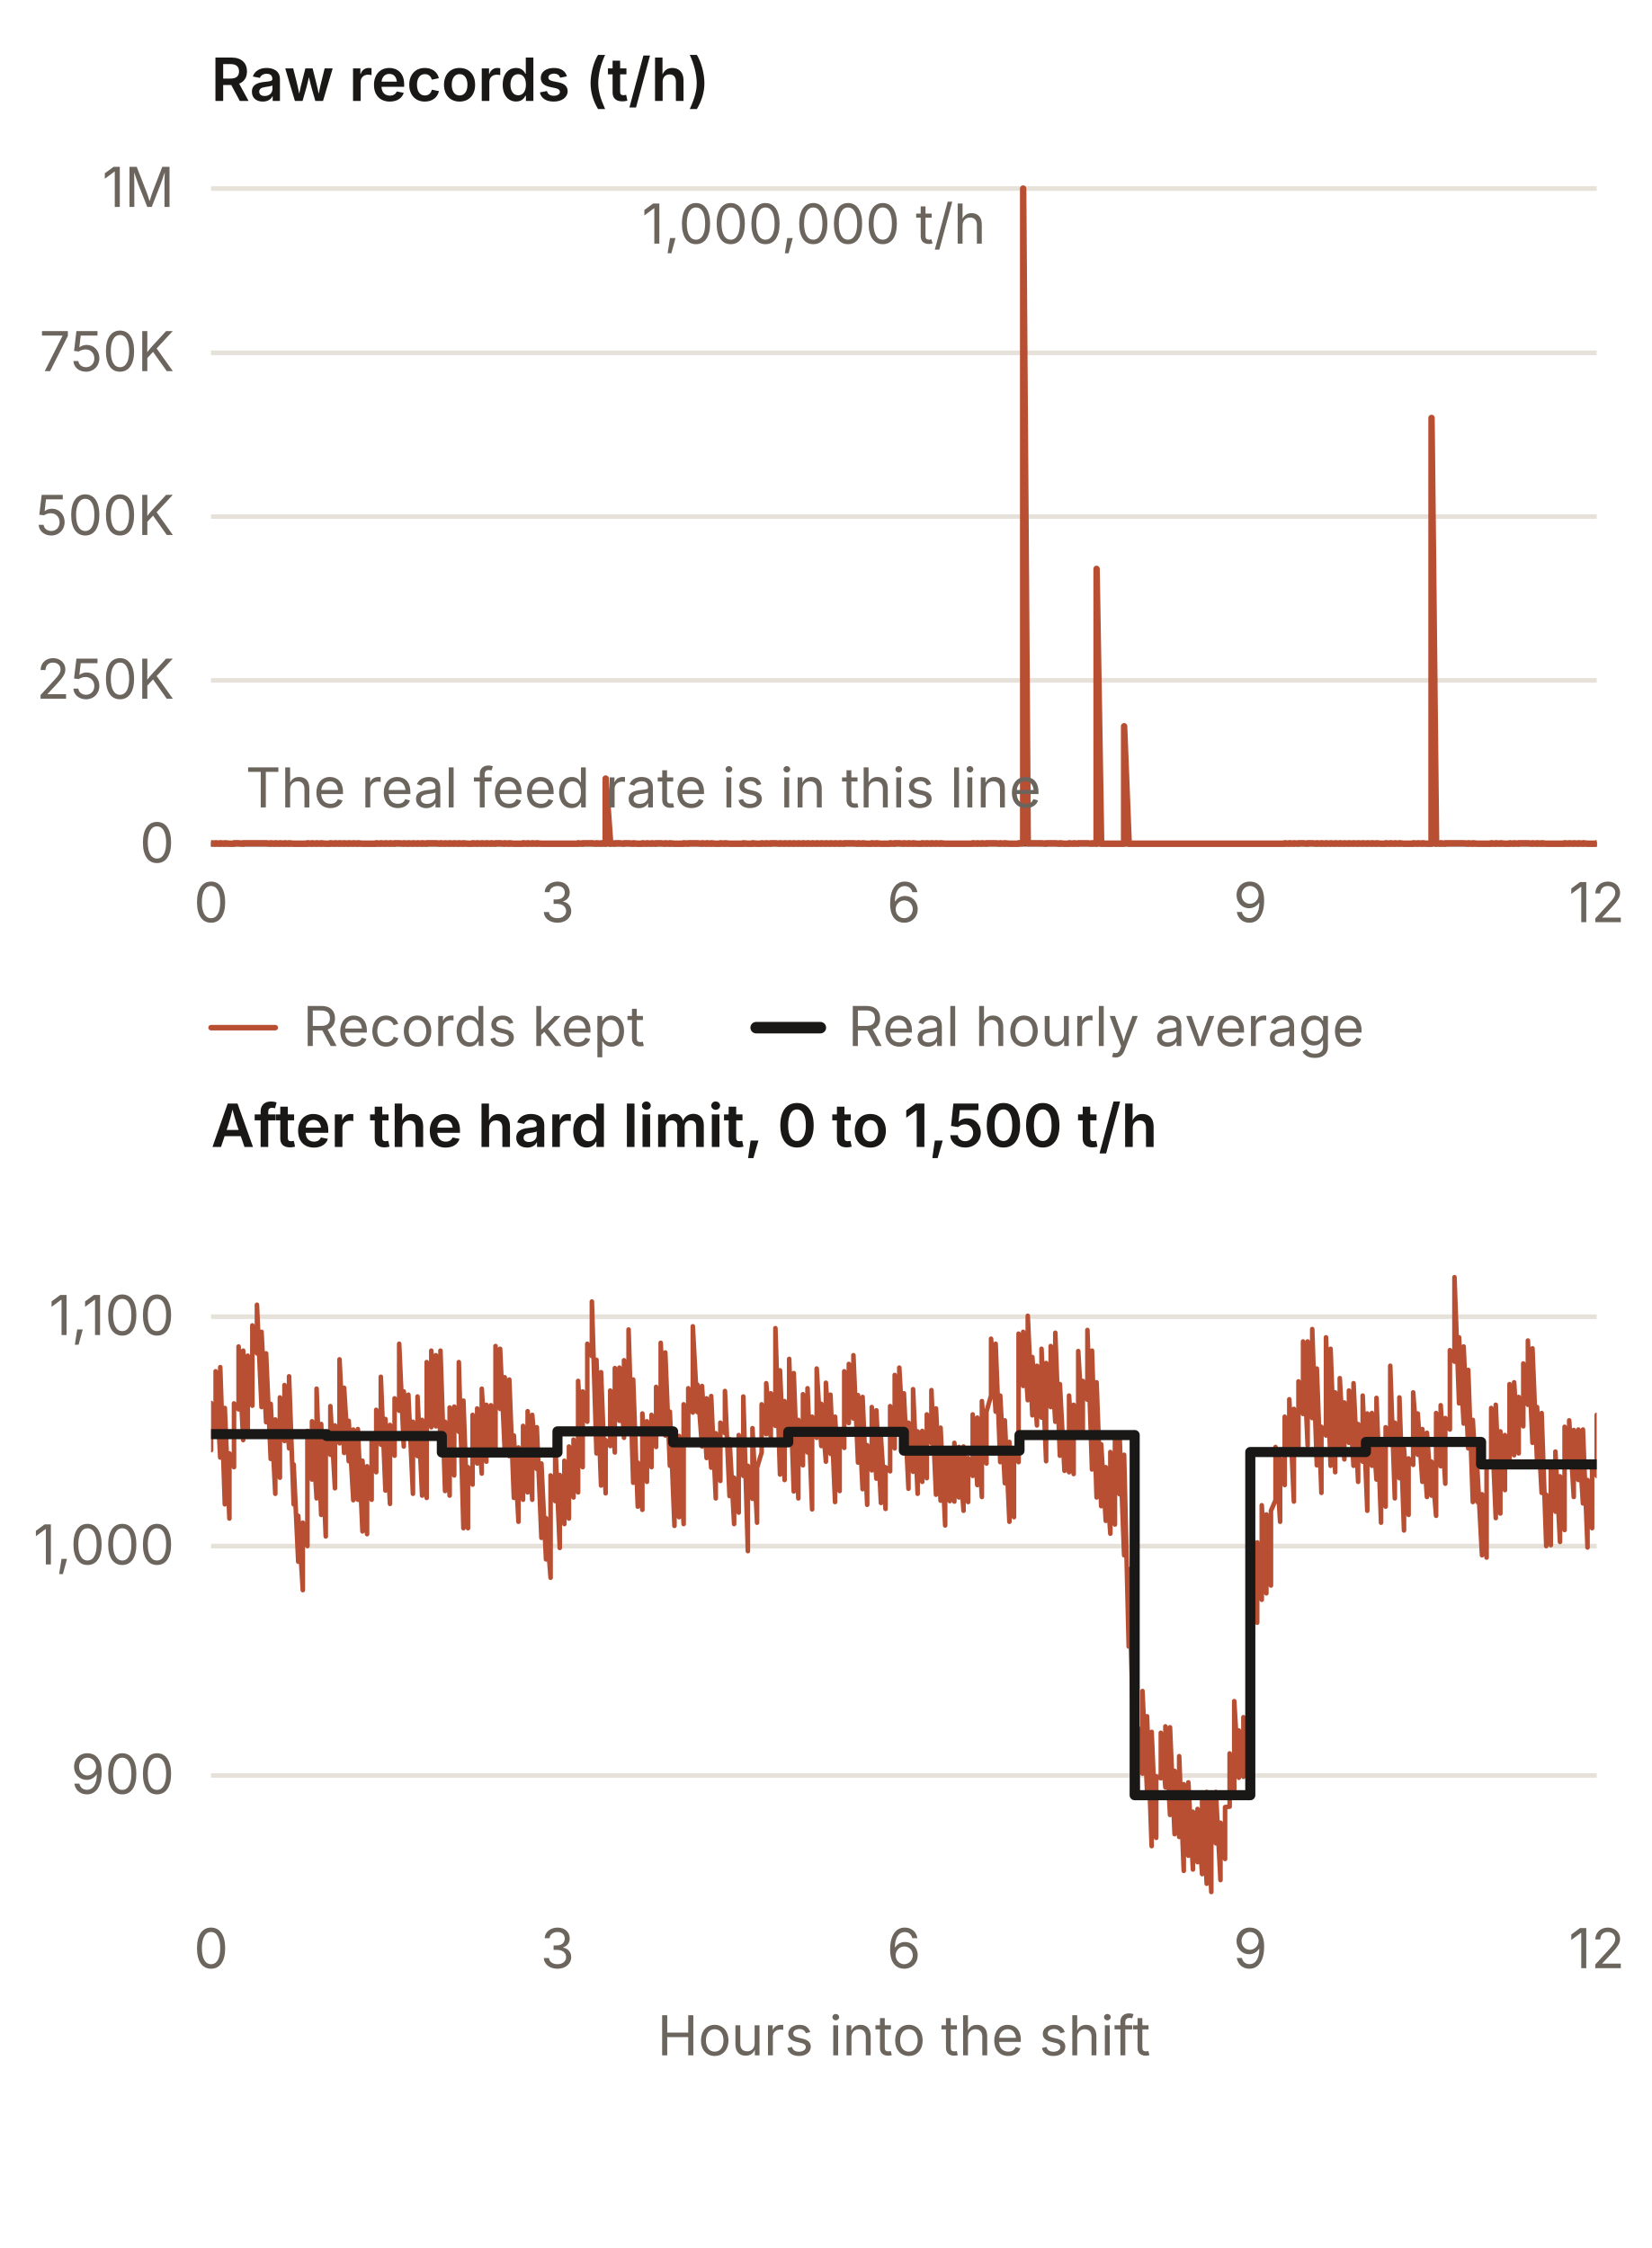
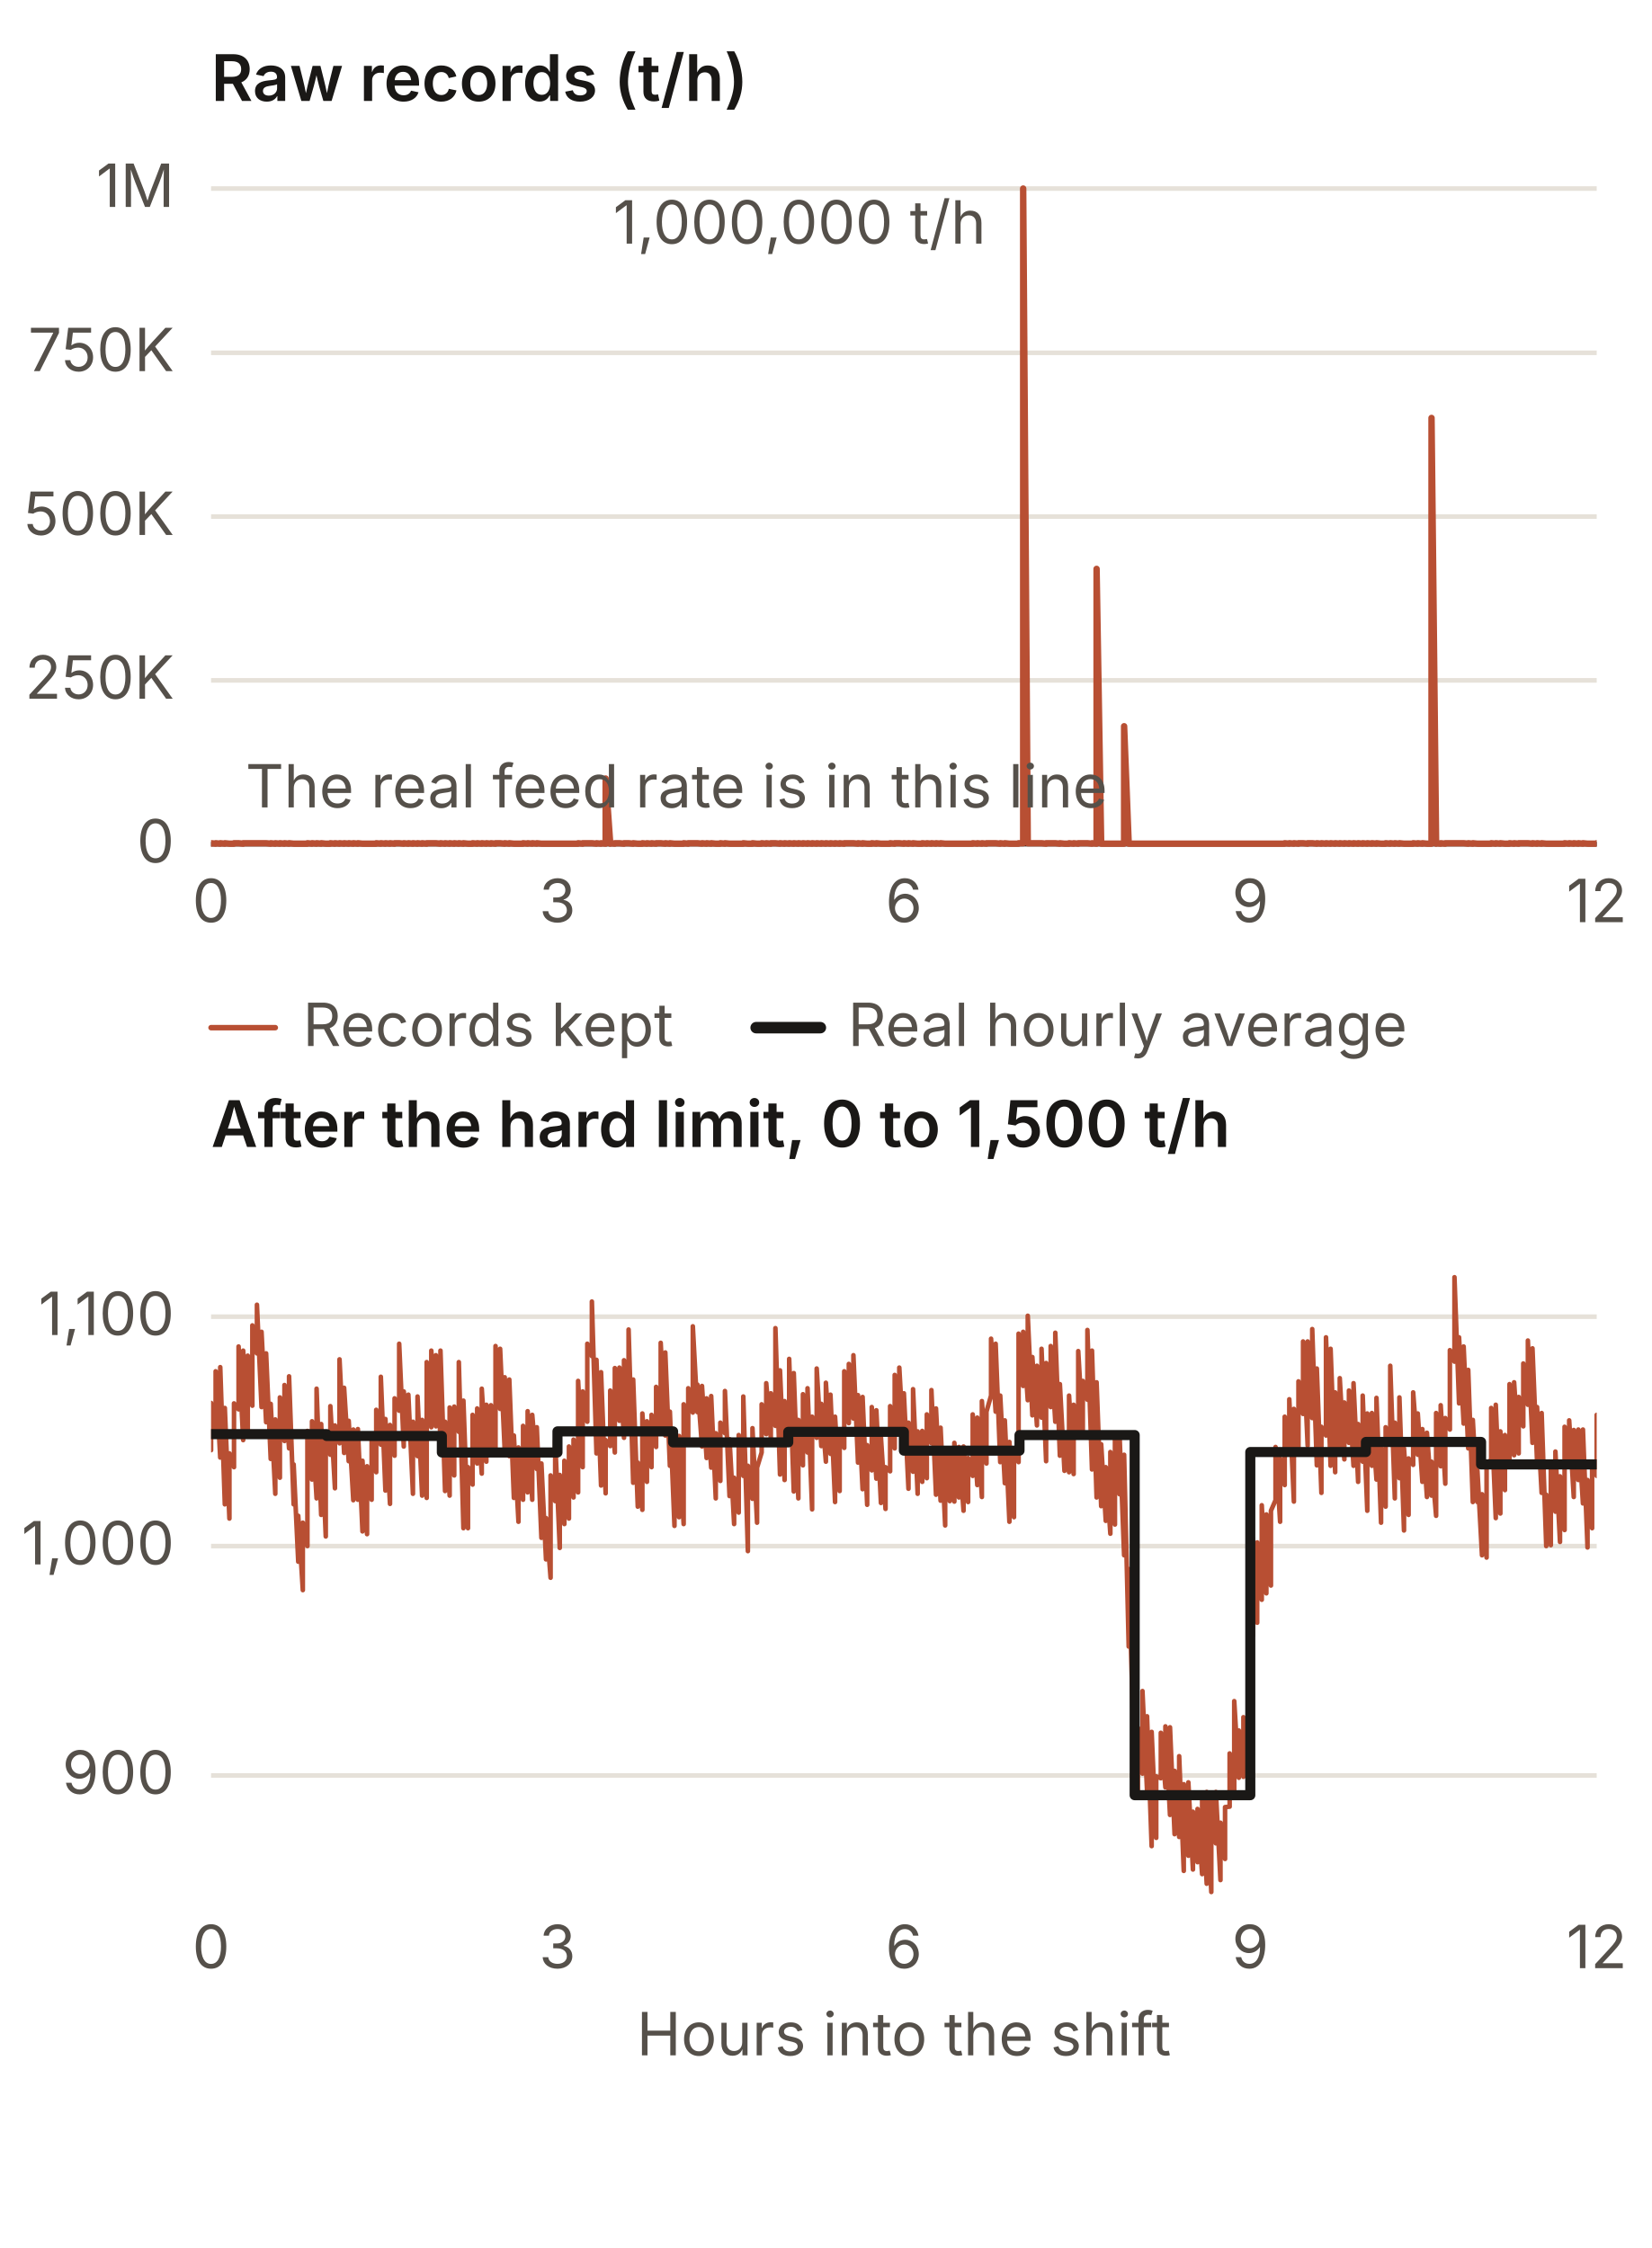
- <svg xmlns="http://www.w3.org/2000/svg" viewBox="0 0 360 490" width="360" height="490" role="img" font-family="'Plus Jakarta Sans', system-ui, -apple-system, 'Segoe UI', sans-serif" font-size="12" fill="#1A1816">
-   <clipPath id="c2576-1">
+ <svg xmlns="http://www.w3.org/2000/svg" viewBox="0 0 360 490" width="360" height="490" role="img" font-family="'Plus Jakarta Sans', system-ui, -apple-system, 'Segoe UI', sans-serif" font-size="13" fill="#1A1816">
+   <clipPath id="c4992-1">
    <rect x="46" y="33" width="302" height="152" />
  </clipPath>
-   <text x="46.0" y="22.0" text-anchor="start" fill="#1A1816" font-size="13" font-weight="600">Raw records (t/h)</text>
+   <text x="46.0" y="22.0" text-anchor="start" fill="#1A1816" font-size="14" font-weight="600">Raw records (t/h)</text>
  <line x1="46.0" y1="184.0" x2="348.0" y2="184.0" stroke="#1A1816" stroke-width="1" stroke-linecap="butt" />
-   <text x="38.0" y="188.0" text-anchor="end" fill="#6B655E" font-size="12" font-weight="400">0</text>
+   <text x="38.0" y="188.0" text-anchor="end" fill="#55504A" font-size="13" font-weight="400">0</text>
  <line x1="46.0" y1="148.3" x2="348.0" y2="148.3" stroke="#E6E1D9" stroke-width="1" stroke-linecap="butt" />
-   <text x="38.0" y="152.3" text-anchor="end" fill="#6B655E" font-size="12" font-weight="400">250K</text>
+   <text x="38.0" y="152.3" text-anchor="end" fill="#55504A" font-size="13" font-weight="400">250K</text>
  <line x1="46.0" y1="112.6" x2="348.0" y2="112.6" stroke="#E6E1D9" stroke-width="1" stroke-linecap="butt" />
-   <text x="38.0" y="116.6" text-anchor="end" fill="#6B655E" font-size="12" font-weight="400">500K</text>
+   <text x="38.0" y="116.6" text-anchor="end" fill="#55504A" font-size="13" font-weight="400">500K</text>
  <line x1="46.0" y1="76.9" x2="348.0" y2="76.9" stroke="#E6E1D9" stroke-width="1" stroke-linecap="butt" />
-   <text x="38.0" y="80.9" text-anchor="end" fill="#6B655E" font-size="12" font-weight="400">750K</text>
+   <text x="38.0" y="80.9" text-anchor="end" fill="#55504A" font-size="13" font-weight="400">750K</text>
  <line x1="46.0" y1="41.1" x2="348.0" y2="41.1" stroke="#E6E1D9" stroke-width="1" stroke-linecap="butt" />
-   <text x="38.0" y="45.1" text-anchor="end" fill="#6B655E" font-size="12" font-weight="400">1M</text>
-   <text x="46.0" y="201.0" text-anchor="middle" fill="#6B655E" font-size="12" font-weight="400">0</text>
-   <text x="121.5" y="201.0" text-anchor="middle" fill="#6B655E" font-size="12" font-weight="400">3</text>
-   <text x="197.0" y="201.0" text-anchor="middle" fill="#6B655E" font-size="12" font-weight="400">6</text>
-   <text x="272.5" y="201.0" text-anchor="middle" fill="#6B655E" font-size="12" font-weight="400">9</text>
-   <text x="348.0" y="201.0" text-anchor="middle" fill="#6B655E" font-size="12" font-weight="400">12</text>
-   <path d="M46,183.9 L46,183.8 L47,183.9 L47,183.8 L48,183.9 L48,183.8 L49,183.9 L49,183.8 L50,183.9 L50,183.9 L51,183.9 L51,183.8 L52,183.8 L52,183.8 L53,183.9 L53,183.8 L54,183.8 L54,183.8 L55,183.8 L55,183.8 L56,183.8 L56,183.8 L57,183.8 L57,183.8 L58,183.8 L58,183.8 L59,183.9 L59,183.8 L60,183.9 L60,183.8 L61,183.9 L61,183.8 L62,183.9 L62,183.8 L63,183.9 L63,183.8 L64,183.9 L64,183.9 L65,183.9 L65,183.9 L66,183.9 L66,183.9 L67,183.9 L67,183.8 L68,183.9 L68,183.8 L69,183.9 L69,183.8 L70,183.9 L70,183.8 L71,183.9 L71,183.9 L72,183.9 L72,183.8 L73,183.9 L73,183.8 L74,183.9 L74,183.8 L75,183.9 L75,183.8 L76,183.9 L76,183.8 L77,183.9 L77,183.8 L78,183.9 L78,183.8 L79,183.9 L79,183.9 L80,183.9 L80,183.9 L81,183.9 L81,183.9 L82,183.9 L82,183.8 L83,183.9 L83,183.8 L84,183.9 L84,183.8 L85,183.9 L85,183.8 L86,183.9 L86,183.8 L87,183.8 L87,183.8 L88,183.9 L88,183.8 L89,183.9 L89,183.8 L90,183.9 L90,183.8 L91,183.9 L91,183.8 L92,183.9 L92,183.8 L93,183.9 L93,183.8 L94,183.8 L94,183.8 L95,183.8 L95,183.8 L96,183.9 L96,183.8 L97,183.9 L97,183.8 L98,183.9 L98,183.8 L99,183.9 L99,183.8 L100,183.9 L100,183.8 L101,183.9 L101,183.8 L102,183.9 L102,183.9 L103,183.9 L103,183.8 L104,183.9 L104,183.8 L105,183.9 L105,183.8 L106,183.9 L106,183.8 L107,183.9 L107,183.8 L108,183.9 L108,183.8 L109,183.8 L109,183.8 L110,183.9 L110,183.8 L111,183.9 L111,183.8 L112,183.9 L112,183.9 L113,183.9 L113,183.9 L114,183.9 L114,183.8 L115,183.9 L115,183.8 L116,183.9 L116,183.8 L117,183.9 L117,183.8 L118,183.9 L118,183.9 L119,183.9 L119,183.9 L120,183.9 L120,183.9 L121,183.9 L121,183.9 L122,183.9 L122,183.9 L123,183.9 L123,183.9 L124,183.9 L124,183.9 L125,183.9 L125,183.9 L126,183.9 L126,183.8 L127,183.9 L127,183.8 L128,183.8 L128,183.8 L129,183.8 L129,183.8 L130,183.9 L130,183.8 L131,183.9 L131,183.8 L132,183.9 L132,169.7 L133,183.9 L133,183.8 L134,183.9 L134,183.8 L135,183.8 L135,183.8 L136,183.9 L136,183.8 L137,183.8 L137,183.8 L138,183.9 L138,183.8 L139,183.9 L139,183.9 L140,183.9 L140,183.8 L141,183.9 L141,183.8 L142,183.9 L142,183.8 L143,183.9 L143,183.8 L144,183.8 L144,183.8 L145,183.9 L145,183.8 L146,183.9 L146,183.8 L147,183.9 L147,183.9 L148,183.9 L148,183.9 L149,183.9 L149,183.8 L150,183.9 L150,183.8 L151,183.8 L151,183.8 L152,183.8 L152,183.8 L153,183.9 L153,183.8 L154,183.9 L154,183.8 L155,183.9 L155,183.8 L156,183.9 L156,183.9 L157,183.9 L157,183.8 L158,183.9 L158,183.8 L159,183.9 L159,183.9 L160,183.9 L160,183.9 L161,183.9 L161,183.9 L162,183.9 L162,183.8 L163,183.9 L163,183.9 L164,183.9 L164,183.8 L165,183.9 L165,183.9 L166,183.9 L166,183.8 L167,183.9 L167,183.8 L168,183.9 L168,183.8 L169,183.8 L169,183.8 L170,183.9 L170,183.8 L171,183.9 L171,183.8 L172,183.9 L172,183.8 L173,183.9 L173,183.8 L174,183.9 L174,183.8 L175,183.9 L175,183.8 L176,183.9 L176,183.8 L177,183.9 L177,183.8 L178,183.9 L178,183.8 L179,183.9 L179,183.8 L180,183.9 L180,183.8 L181,183.9 L181,183.8 L182,183.9 L182,183.8 L183,183.9 L183,183.8 L184,183.9 L184,183.8 L185,183.8 L185,183.8 L186,183.8 L186,183.8 L187,183.9 L187,183.8 L188,183.9 L188,183.8 L189,183.9 L189,183.9 L190,183.9 L190,183.8 L191,183.9 L191,183.8 L192,183.9 L192,183.9 L193,183.9 L193,183.9 L194,183.9 L194,183.8 L195,183.9 L195,183.8 L196,183.8 L196,183.8 L197,183.9 L197,183.8 L198,183.9 L198,183.8 L199,183.9 L199,183.8 L200,183.9 L200,183.9 L201,183.9 L201,183.8 L202,183.9 L202,183.8 L203,183.9 L203,183.8 L204,183.9 L204,183.8 L205,183.9 L205,183.8 L206,183.9 L206,183.9 L207,183.9 L207,183.9 L208,183.9 L208,183.9 L209,183.9 L209,183.9 L210,183.9 L210,183.9 L211,183.9 L211,183.9 L212,183.9 L212,183.8 L213,183.9 L213,183.8 L214,183.9 L214,183.8 L215,183.9 L215,183.8 L216,183.8 L216,183.8 L217,183.8 L217,183.8 L218,183.9 L218,183.8 L219,183.9 L219,183.8 L220,183.9 L220,183.9 L221,183.9 L221,183.9 L222,183.9 L222,183.8 L223,183.8 L223,41.1 L224,183.8 L224,183.8 L225,183.8 L225,183.8 L226,183.8 L226,183.8 L227,183.8 L227,183.8 L228,183.9 L228,183.8 L229,183.8 L229,183.8 L230,183.8 L230,183.8 L231,183.9 L231,183.8 L232,183.9 L232,183.9 L233,183.9 L233,183.8 L234,183.9 L234,183.8 L235,183.9 L235,183.8 L236,183.8 L236,183.8 L237,183.8 L237,183.8 L238,183.9 L238,183.8 L239,183.9 L239,124.0 L240,183.9 L240,183.9 L241,183.9 L241,183.9 L242,183.9 L242,183.9 L243,183.9 L243,183.9 L244,183.9 L244,183.9 L245,183.9 L245,158.3 L246,183.9 L246,183.9 L247,183.9 L247,183.9 L248,183.9 L248,183.9 L249,183.9 L249,183.9 L250,183.9 L250,183.9 L251,183.9 L251,183.9 L252,183.9 L252,183.9 L253,183.9 L253,183.9 L254,183.9 L254,183.9 L255,183.9 L255,183.9 L256,183.9 L256,183.9 L257,183.9 L257,183.9 L258,183.9 L258,183.9 L259,183.9 L259,183.9 L260,183.9 L260,183.9 L261,183.9 L261,183.9 L262,183.9 L262,183.9 L263,183.9 L263,183.9 L264,183.9 L264,183.9 L265,183.9 L265,183.9 L266,183.9 L266,183.9 L267,183.9 L267,183.9 L268,183.9 L268,183.9 L269,183.9 L269,183.9 L270,183.9 L270,183.9 L271,183.9 L271,183.9 L272,183.9 L272,183.9 L273,183.9 L273,183.9 L274,183.9 L274,183.9 L275,183.9 L275,183.9 L276,183.9 L276,183.9 L277,183.9 L277,183.9 L278,183.9 L278,183.9 L279,183.9 L279,183.9 L280,183.9 L280,183.8 L281,183.9 L281,183.8 L282,183.9 L282,183.8 L283,183.9 L283,183.8 L284,183.8 L284,183.8 L285,183.9 L285,183.8 L286,183.8 L286,183.8 L287,183.9 L287,183.8 L288,183.9 L288,183.8 L289,183.9 L289,183.8 L290,183.9 L290,183.8 L291,183.9 L291,183.8 L292,183.9 L292,183.8 L293,183.9 L293,183.8 L294,183.9 L294,183.8 L295,183.9 L295,183.8 L296,183.9 L296,183.8 L297,183.9 L297,183.8 L298,183.9 L298,183.8 L299,183.9 L299,183.8 L300,183.9 L300,183.8 L301,183.9 L301,183.9 L302,183.9 L302,183.8 L303,183.9 L303,183.8 L304,183.9 L304,183.8 L305,183.9 L305,183.8 L306,183.9 L306,183.9 L307,183.9 L307,183.9 L308,183.9 L308,183.8 L309,183.9 L309,183.8 L310,183.9 L310,183.8 L311,183.9 L311,183.9 L312,183.9 L312,91.1 L313,183.9 L313,183.8 L314,183.9 L314,183.8 L315,183.9 L315,183.8 L316,183.8 L316,183.8 L317,183.8 L317,183.8 L318,183.8 L318,183.8 L319,183.8 L319,183.8 L320,183.9 L320,183.8 L321,183.9 L321,183.8 L322,183.9 L322,183.9 L323,183.9 L323,183.9 L324,183.9 L324,183.9 L325,183.9 L325,183.8 L326,183.9 L326,183.8 L327,183.9 L327,183.8 L328,183.9 L328,183.9 L329,183.9 L329,183.8 L330,183.9 L330,183.8 L331,183.9 L331,183.8 L332,183.8 L332,183.8 L333,183.8 L333,183.8 L334,183.9 L334,183.8 L335,183.9 L335,183.8 L336,183.9 L336,183.8 L337,183.9 L337,183.9 L338,183.9 L338,183.9 L339,183.9 L339,183.9 L340,183.9 L340,183.9 L341,183.9 L341,183.8 L342,183.9 L342,183.8 L343,183.9 L343,183.8 L344,183.9 L344,183.8 L345,183.9 L345,183.8 L346,183.9 L346,183.9 L347,183.9 L347,183.9 L348,183.9 L348,183.8" fill="none" stroke="#B84F33" stroke-width="1.4" stroke-linejoin="round" stroke-linecap="round" clip-path="url(#c2576-1)" />
-   <text x="214.9" y="53.1" text-anchor="end" fill="#6B655E" font-size="12" font-weight="400">1,000,000 t/h</text>
-   <text x="53.5" y="176.0" text-anchor="start" fill="#6B655E" font-size="12" font-weight="400">The real feed rate is in this line</text>
-   <clipPath id="c2576-2">
+   <text x="38.0" y="45.1" text-anchor="end" fill="#55504A" font-size="13" font-weight="400">1M</text>
+   <text x="46.0" y="201.0" text-anchor="middle" fill="#55504A" font-size="13" font-weight="400">0</text>
+   <text x="121.5" y="201.0" text-anchor="middle" fill="#55504A" font-size="13" font-weight="400">3</text>
+   <text x="197.0" y="201.0" text-anchor="middle" fill="#55504A" font-size="13" font-weight="400">6</text>
+   <text x="272.5" y="201.0" text-anchor="middle" fill="#55504A" font-size="13" font-weight="400">9</text>
+   <text x="348.0" y="201.0" text-anchor="middle" fill="#55504A" font-size="13" font-weight="400">12</text>
+   <path d="M46,183.9 L46,183.8 L47,183.9 L47,183.8 L48,183.9 L48,183.8 L49,183.9 L49,183.8 L50,183.9 L50,183.9 L51,183.9 L51,183.8 L52,183.8 L52,183.8 L53,183.9 L53,183.8 L54,183.8 L54,183.8 L55,183.8 L55,183.8 L56,183.8 L56,183.8 L57,183.8 L57,183.8 L58,183.8 L58,183.8 L59,183.9 L59,183.8 L60,183.9 L60,183.8 L61,183.9 L61,183.8 L62,183.9 L62,183.8 L63,183.9 L63,183.8 L64,183.9 L64,183.9 L65,183.9 L65,183.9 L66,183.9 L66,183.9 L67,183.9 L67,183.8 L68,183.9 L68,183.8 L69,183.9 L69,183.8 L70,183.9 L70,183.8 L71,183.9 L71,183.9 L72,183.9 L72,183.8 L73,183.9 L73,183.8 L74,183.9 L74,183.8 L75,183.9 L75,183.8 L76,183.9 L76,183.8 L77,183.9 L77,183.8 L78,183.9 L78,183.8 L79,183.9 L79,183.9 L80,183.9 L80,183.9 L81,183.9 L81,183.9 L82,183.9 L82,183.8 L83,183.9 L83,183.8 L84,183.9 L84,183.8 L85,183.9 L85,183.8 L86,183.9 L86,183.8 L87,183.8 L87,183.8 L88,183.9 L88,183.8 L89,183.9 L89,183.8 L90,183.9 L90,183.8 L91,183.9 L91,183.8 L92,183.9 L92,183.8 L93,183.9 L93,183.8 L94,183.8 L94,183.8 L95,183.8 L95,183.8 L96,183.9 L96,183.8 L97,183.9 L97,183.8 L98,183.9 L98,183.8 L99,183.9 L99,183.8 L100,183.9 L100,183.8 L101,183.9 L101,183.8 L102,183.9 L102,183.9 L103,183.9 L103,183.8 L104,183.9 L104,183.8 L105,183.9 L105,183.8 L106,183.9 L106,183.8 L107,183.9 L107,183.8 L108,183.9 L108,183.8 L109,183.8 L109,183.8 L110,183.9 L110,183.8 L111,183.9 L111,183.8 L112,183.9 L112,183.9 L113,183.9 L113,183.9 L114,183.9 L114,183.8 L115,183.9 L115,183.8 L116,183.9 L116,183.8 L117,183.9 L117,183.8 L118,183.9 L118,183.9 L119,183.9 L119,183.9 L120,183.9 L120,183.9 L121,183.9 L121,183.9 L122,183.9 L122,183.9 L123,183.9 L123,183.9 L124,183.9 L124,183.9 L125,183.9 L125,183.9 L126,183.9 L126,183.8 L127,183.9 L127,183.8 L128,183.8 L128,183.8 L129,183.8 L129,183.8 L130,183.9 L130,183.8 L131,183.9 L131,183.8 L132,183.9 L132,169.7 L133,183.9 L133,183.8 L134,183.9 L134,183.8 L135,183.8 L135,183.8 L136,183.9 L136,183.8 L137,183.8 L137,183.8 L138,183.9 L138,183.8 L139,183.9 L139,183.9 L140,183.9 L140,183.8 L141,183.9 L141,183.8 L142,183.9 L142,183.8 L143,183.9 L143,183.8 L144,183.8 L144,183.8 L145,183.9 L145,183.8 L146,183.9 L146,183.8 L147,183.9 L147,183.9 L148,183.9 L148,183.9 L149,183.9 L149,183.8 L150,183.9 L150,183.8 L151,183.8 L151,183.8 L152,183.8 L152,183.8 L153,183.9 L153,183.8 L154,183.9 L154,183.8 L155,183.9 L155,183.8 L156,183.9 L156,183.9 L157,183.9 L157,183.8 L158,183.9 L158,183.8 L159,183.9 L159,183.9 L160,183.9 L160,183.9 L161,183.9 L161,183.9 L162,183.9 L162,183.8 L163,183.9 L163,183.9 L164,183.9 L164,183.8 L165,183.9 L165,183.9 L166,183.9 L166,183.8 L167,183.9 L167,183.8 L168,183.9 L168,183.8 L169,183.8 L169,183.8 L170,183.9 L170,183.8 L171,183.9 L171,183.8 L172,183.9 L172,183.8 L173,183.9 L173,183.8 L174,183.9 L174,183.8 L175,183.9 L175,183.8 L176,183.9 L176,183.8 L177,183.9 L177,183.8 L178,183.9 L178,183.8 L179,183.9 L179,183.8 L180,183.9 L180,183.8 L181,183.9 L181,183.8 L182,183.9 L182,183.8 L183,183.9 L183,183.8 L184,183.9 L184,183.8 L185,183.8 L185,183.8 L186,183.8 L186,183.8 L187,183.9 L187,183.8 L188,183.9 L188,183.8 L189,183.9 L189,183.9 L190,183.9 L190,183.8 L191,183.9 L191,183.8 L192,183.9 L192,183.9 L193,183.9 L193,183.9 L194,183.9 L194,183.8 L195,183.9 L195,183.8 L196,183.8 L196,183.8 L197,183.9 L197,183.8 L198,183.9 L198,183.8 L199,183.9 L199,183.8 L200,183.9 L200,183.9 L201,183.9 L201,183.8 L202,183.9 L202,183.8 L203,183.9 L203,183.8 L204,183.9 L204,183.8 L205,183.9 L205,183.8 L206,183.9 L206,183.9 L207,183.9 L207,183.9 L208,183.9 L208,183.9 L209,183.9 L209,183.9 L210,183.9 L210,183.9 L211,183.9 L211,183.9 L212,183.9 L212,183.8 L213,183.9 L213,183.8 L214,183.9 L214,183.8 L215,183.9 L215,183.8 L216,183.8 L216,183.8 L217,183.8 L217,183.8 L218,183.9 L218,183.8 L219,183.9 L219,183.8 L220,183.9 L220,183.9 L221,183.9 L221,183.9 L222,183.9 L222,183.8 L223,183.8 L223,41.1 L224,183.8 L224,183.8 L225,183.8 L225,183.8 L226,183.8 L226,183.8 L227,183.8 L227,183.8 L228,183.9 L228,183.8 L229,183.8 L229,183.8 L230,183.8 L230,183.8 L231,183.9 L231,183.8 L232,183.9 L232,183.9 L233,183.9 L233,183.8 L234,183.9 L234,183.8 L235,183.9 L235,183.8 L236,183.8 L236,183.8 L237,183.8 L237,183.8 L238,183.9 L238,183.8 L239,183.9 L239,124.0 L240,183.9 L240,183.9 L241,183.9 L241,183.9 L242,183.9 L242,183.9 L243,183.9 L243,183.9 L244,183.9 L244,183.9 L245,183.9 L245,158.3 L246,183.9 L246,183.9 L247,183.9 L247,183.9 L248,183.9 L248,183.9 L249,183.9 L249,183.9 L250,183.9 L250,183.9 L251,183.9 L251,183.9 L252,183.9 L252,183.9 L253,183.9 L253,183.9 L254,183.9 L254,183.9 L255,183.9 L255,183.9 L256,183.9 L256,183.9 L257,183.9 L257,183.9 L258,183.9 L258,183.9 L259,183.9 L259,183.9 L260,183.9 L260,183.9 L261,183.9 L261,183.9 L262,183.9 L262,183.9 L263,183.9 L263,183.9 L264,183.9 L264,183.9 L265,183.9 L265,183.9 L266,183.9 L266,183.9 L267,183.9 L267,183.9 L268,183.9 L268,183.9 L269,183.9 L269,183.9 L270,183.9 L270,183.9 L271,183.9 L271,183.9 L272,183.9 L272,183.9 L273,183.9 L273,183.9 L274,183.9 L274,183.9 L275,183.9 L275,183.9 L276,183.9 L276,183.9 L277,183.9 L277,183.9 L278,183.9 L278,183.9 L279,183.9 L279,183.9 L280,183.9 L280,183.8 L281,183.9 L281,183.8 L282,183.9 L282,183.8 L283,183.9 L283,183.8 L284,183.8 L284,183.8 L285,183.9 L285,183.8 L286,183.8 L286,183.8 L287,183.9 L287,183.8 L288,183.9 L288,183.8 L289,183.9 L289,183.8 L290,183.9 L290,183.8 L291,183.9 L291,183.8 L292,183.9 L292,183.8 L293,183.9 L293,183.8 L294,183.9 L294,183.8 L295,183.9 L295,183.8 L296,183.9 L296,183.8 L297,183.9 L297,183.8 L298,183.9 L298,183.8 L299,183.9 L299,183.8 L300,183.9 L300,183.8 L301,183.9 L301,183.9 L302,183.9 L302,183.8 L303,183.9 L303,183.8 L304,183.9 L304,183.8 L305,183.9 L305,183.8 L306,183.9 L306,183.9 L307,183.9 L307,183.9 L308,183.9 L308,183.8 L309,183.9 L309,183.8 L310,183.9 L310,183.8 L311,183.9 L311,183.9 L312,183.9 L312,91.1 L313,183.9 L313,183.8 L314,183.9 L314,183.8 L315,183.9 L315,183.8 L316,183.8 L316,183.8 L317,183.8 L317,183.8 L318,183.8 L318,183.8 L319,183.8 L319,183.8 L320,183.9 L320,183.8 L321,183.9 L321,183.8 L322,183.9 L322,183.9 L323,183.9 L323,183.9 L324,183.9 L324,183.9 L325,183.9 L325,183.8 L326,183.9 L326,183.8 L327,183.9 L327,183.8 L328,183.9 L328,183.9 L329,183.9 L329,183.8 L330,183.9 L330,183.8 L331,183.9 L331,183.8 L332,183.8 L332,183.8 L333,183.8 L333,183.8 L334,183.9 L334,183.8 L335,183.9 L335,183.8 L336,183.9 L336,183.8 L337,183.9 L337,183.9 L338,183.9 L338,183.9 L339,183.9 L339,183.9 L340,183.9 L340,183.9 L341,183.9 L341,183.8 L342,183.9 L342,183.8 L343,183.9 L343,183.8 L344,183.9 L344,183.8 L345,183.9 L345,183.8 L346,183.9 L346,183.9 L347,183.9 L347,183.9 L348,183.9 L348,183.8" fill="none" stroke="#B84F33" stroke-width="1.4" stroke-linejoin="round" stroke-linecap="round" clip-path="url(#c4992-1)" />
+   <text x="214.9" y="53.1" text-anchor="end" fill="#55504A" font-size="13" font-weight="400">1,000,000 t/h</text>
+   <text x="53.5" y="176.0" text-anchor="start" fill="#55504A" font-size="13" font-weight="400">The real feed rate is in this line</text>
+   <clipPath id="c4992-2">
    <rect x="46" y="261" width="302" height="152" />
  </clipPath>
-   <text x="46.0" y="250.0" text-anchor="start" fill="#1A1816" font-size="13" font-weight="600">After the hard limit, 0 to 1,500 t/h</text>
+   <text x="46.0" y="250.0" text-anchor="start" fill="#1A1816" font-size="14" font-weight="600">After the hard limit, 0 to 1,500 t/h</text>
  <line x1="46.0" y1="387.0" x2="348.0" y2="387.0" stroke="#E6E1D9" stroke-width="1" stroke-linecap="butt" />
-   <text x="38.0" y="391.0" text-anchor="end" fill="#6B655E" font-size="12" font-weight="400">900</text>
+   <text x="38.0" y="391.0" text-anchor="end" fill="#55504A" font-size="13" font-weight="400">900</text>
  <line x1="46.0" y1="337.0" x2="348.0" y2="337.0" stroke="#E6E1D9" stroke-width="1" stroke-linecap="butt" />
-   <text x="38.0" y="341.0" text-anchor="end" fill="#6B655E" font-size="12" font-weight="400">1,000</text>
+   <text x="38.0" y="341.0" text-anchor="end" fill="#55504A" font-size="13" font-weight="400">1,000</text>
  <line x1="46.0" y1="287.0" x2="348.0" y2="287.0" stroke="#E6E1D9" stroke-width="1" stroke-linecap="butt" />
-   <text x="38.0" y="291.0" text-anchor="end" fill="#6B655E" font-size="12" font-weight="400">1,100</text>
-   <text x="46.0" y="429.0" text-anchor="middle" fill="#6B655E" font-size="12" font-weight="400">0</text>
-   <text x="121.5" y="429.0" text-anchor="middle" fill="#6B655E" font-size="12" font-weight="400">3</text>
-   <text x="197.0" y="429.0" text-anchor="middle" fill="#6B655E" font-size="12" font-weight="400">6</text>
-   <text x="272.5" y="429.0" text-anchor="middle" fill="#6B655E" font-size="12" font-weight="400">9</text>
-   <text x="348.0" y="429.0" text-anchor="middle" fill="#6B655E" font-size="12" font-weight="400">12</text>
-   <text x="197.0" y="448.0" text-anchor="middle" fill="#6B655E" font-size="12" font-weight="400">Hours into the shift</text>
+   <text x="38.0" y="291.0" text-anchor="end" fill="#55504A" font-size="13" font-weight="400">1,100</text>
+   <text x="46.0" y="429.0" text-anchor="middle" fill="#55504A" font-size="13" font-weight="400">0</text>
+   <text x="121.5" y="429.0" text-anchor="middle" fill="#55504A" font-size="13" font-weight="400">3</text>
+   <text x="197.0" y="429.0" text-anchor="middle" fill="#55504A" font-size="13" font-weight="400">6</text>
+   <text x="272.5" y="429.0" text-anchor="middle" fill="#55504A" font-size="13" font-weight="400">9</text>
+   <text x="348.0" y="429.0" text-anchor="middle" fill="#55504A" font-size="13" font-weight="400">12</text>
+   <text x="197.0" y="448.0" text-anchor="middle" fill="#55504A" font-size="13" font-weight="400">Hours into the shift</text>
  <line x1="46.0" y1="224.0" x2="60.0" y2="224.0" stroke="#B84F33" stroke-width="1.2" stroke-linecap="round" />
-   <text x="66.0" y="228.0" text-anchor="start" fill="#6B655E" font-size="12" font-weight="400">Records kept</text>
+   <text x="66.0" y="228.0" text-anchor="start" fill="#55504A" font-size="13" font-weight="400">Records kept</text>
  <line x1="164.8" y1="224.0" x2="178.8" y2="224.0" stroke="#1A1816" stroke-width="2.5" stroke-linecap="round" />
-   <text x="184.8" y="228.0" text-anchor="start" fill="#6B655E" font-size="12" font-weight="400">Real hourly average</text>
-   <path d="M46,316.1 L46,305.8 L47,312.4 L47,298.9 L48,317.7 L48,298.0 L49,327.9 L49,306.9 L50,331.0 L50,316.8 L51,319.8 L51,305.9 L52,307.2 L52,293.5 L53,313.9 L53,294.4 L54,311.6 L54,295.5 L55,306.4 L55,288.9 L56,295.0 L56,284.4 L57,306.7 L57,290.3 L58,310.0 L58,295.0 L59,318.0 L59,306.0 L60,325.6 L60,309.4 L61,322.1 L61,304.6 L62,314.1 L62,301.9 L63,315.7 L63,300.0 L64,327.9 L64,319.2 L65,340.4 L65,330.4 L66,346.6 L66,331.9 L67,337.0 L67,311.9 L68,322.5 L68,309.8 L69,326.6 L69,302.7 L70,330.2 L70,310.4 L71,334.9 L71,313.0 L72,317.1 L72,306.5 L73,324.4 L73,310.7 L74,314.6 L74,296.3 L75,316.7 L75,302.5 L76,318.5 L76,309.7 L77,327.0 L77,311.6 L78,326.9 L78,311.5 L79,333.8 L79,318.4 L80,334.4 L80,319.6 L81,326.9 L81,313.1 L82,320.9 L82,307.3 L83,314.9 L83,300.1 L84,324.9 L84,309.3 L85,327.8 L85,310.6 L86,317.3 L86,304.8 L87,307.5 L87,292.9 L88,315.3 L88,303.3 L89,312.9 L89,304.0 L90,325.6 L90,309.9 L91,317.4 L91,304.4 L92,326.0 L92,309.5 L93,326.5 L93,296.9 L94,311.1 L94,294.4 L95,310.9 L95,295.4 L96,313.6 L96,294.4 L97,325.0 L97,309.9 L98,326.0 L98,306.8 L99,321.6 L99,306.6 L100,312.1 L100,296.9 L101,333.1 L101,305.3 L102,333.1 L102,319.8 L103,323.6 L103,308.4 L104,319.0 L104,307.0 L105,321.2 L105,302.7 L106,318.6 L106,306.2 L107,316.2 L107,306.3 L108,315.9 L108,293.4 L109,307.1 L109,294.0 L110,316.1 L110,300.2 L111,317.4 L111,300.7 L112,326.5 L112,312.9 L113,331.7 L113,315.5 L114,326.9 L114,310.8 L115,325.3 L115,307.6 L116,326.9 L116,308.4 L117,320.2 L117,311.1 L118,335.2 L118,319.0 L119,339.9 L119,330.9 L120,343.9 L120,321.6 L121,327.2 L121,314.0 L122,337.4 L122,321.5 L123,332.2 L123,318.4 L124,331.0 L124,315.3 L125,326.4 L125,313.8 L126,325.3 L126,301.0 L127,319.8 L127,303.3 L128,309.9 L128,292.9 L129,295.6 L129,283.7 L130,316.8 L130,296.4 L131,323.8 L131,299.1 L132,325.5 L132,313.9 L133,315.2 L133,303.1 L134,316.6 L134,298.2 L135,309.7 L135,298.1 L136,313.4 L136,296.5 L137,311.5 L137,289.8 L138,323.2 L138,300.7 L139,328.4 L139,318.8 L140,329.1 L140,308.1 L141,323.0 L141,309.8 L142,319.8 L142,308.4 L143,315.4 L143,302.3 L144,311.0 L144,292.7 L145,312.9 L145,294.8 L146,319.5 L146,307.7 L147,332.6 L147,315.4 L148,330.7 L148,313.0 L149,332.2 L149,306.1 L150,314.4 L150,302.6 L151,307.9 L151,289.1 L152,307.8 L152,301.8 L153,315.3 L153,302.1 L154,317.8 L154,304.8 L155,319.9 L155,304.3 L156,326.6 L156,312.4 L157,322.8 L157,310.1 L158,312.4 L158,303.2 L159,326.1 L159,313.7 L160,332.2 L160,322.1 L161,329.7 L161,312.8 L162,321.7 L162,304.4 L163,338.1 L163,319.5 L164,326.7 L164,311.3 L165,331.9 L165,319.9 L166,316.6 L166,306.1 L167,312.6 L167,301.5 L168,313.5 L168,303.7 L169,310.8 L169,289.5 L170,321.4 L170,298.7 L171,322.6 L171,305.4 L172,312.6 L172,296.2 L173,325.1 L173,299.3 L174,326.6 L174,309.5 L175,319.4 L175,303.9 L176,316.6 L176,302.6 L177,329.0 L177,308.8 L178,313.4 L178,298.3 L179,315.2 L179,306.0 L180,318.6 L180,301.4 L181,316.9 L181,304.0 L182,327.4 L182,308.8 L183,325.0 L183,311.8 L184,315.6 L184,298.9 L185,310.2 L185,297.3 L186,309.2 L186,295.4 L187,318.8 L187,304.1 L188,324.6 L188,304.5 L189,328.0 L189,315.0 L190,320.5 L190,306.7 L191,322.3 L191,307.4 L192,327.6 L192,313.3 L193,328.9 L193,319.8 L194,320.7 L194,306.5 L195,315.7 L195,299.7 L196,311.2 L196,298.1 L197,316.0 L197,303.7 L198,324.5 L198,310.1 L199,320.8 L199,302.8 L200,325.6 L200,312.0 L201,323.0 L201,311.9 L202,322.2 L202,308.3 L203,314.6 L203,303.0 L204,325.8 L204,307.0 L205,327.1 L205,311.2 L206,332.5 L206,317.0 L207,327.2 L207,316.6 L208,327.3 L208,314.5 L209,326.4 L209,315.4 L210,329.3 L210,315.3 L211,327.4 L211,317.8 L212,321.7 L212,308.3 L213,323.7 L213,309.0 L214,326.3 L214,305.4 L215,319.0 L215,307.7 L216,304.2 L216,291.8 L217,307.7 L217,292.9 L218,318.7 L218,304.2 L219,323.3 L219,309.6 L220,331.7 L220,314.3 L221,330.7 L221,317.0 L222,318.7 L222,290.7 L223,302.1 L223,290.3 L224,305.2 L224,286.8 L225,308.5 L225,295.8 L226,310.7 L226,297.7 L227,309.0 L227,294.0 L228,318.5 L228,297.1 L229,306.7 L229,293.4 L230,309.9 L230,290.5 L231,317.3 L231,301.7 L232,320.6 L232,312.9 L233,320.9 L233,304.2 L234,321.3 L234,306.2 L235,313.2 L235,294.5 L236,311.9 L236,301.0 L237,305.1 L237,289.9 L238,320.3 L238,294.4 L239,326.4 L239,301.3 L240,328.3 L240,314.8 L241,331.5 L241,319.8 L242,334.3 L242,316.5 L243,332.3 L243,312.8 L244,325.7 L244,312.6 L245,339.0 L245,317.1 L246,358.9 L246,342.0 L247,377.2 L247,343.0 L248,390.6 L248,376.6 L249,386.6 L249,368.6 L250,390.4 L250,374.1 L251,402.4 L251,377.5 L252,400.6 L252,387.2 L253,387.6 L253,377.7 L254,389.6 L254,376.3 L255,395.6 L255,376.5 L256,399.8 L256,386.0 L257,400.4 L257,382.8 L258,407.8 L258,388.9 L259,404.5 L259,388.5 L260,407.5 L260,394.9 L261,405.9 L261,394.3 L262,408.5 L262,391.9 L263,410.6 L263,390.6 L264,412.4 L264,391.7 L265,401.8 L265,390.6 L266,409.8 L266,397.3 L267,405.2 L267,393.9 L268,393.8 L268,382.2 L269,391.4 L269,370.8 L270,387.5 L270,377.2 L271,387.3 L271,374.3 L272,383.0 L272,358.6 L273,356.6 L273,335.2 L274,353.7 L274,336.2 L275,348.7 L275,328.1 L276,347.3 L276,330.1 L277,345.6 L277,329.3 L278,327.0 L278,315.4 L279,331.7 L279,317.9 L280,323.7 L280,308.8 L281,316.4 L281,305.0 L282,327.3 L282,307.1 L283,316.0 L283,301.1 L284,308.2 L284,292.4 L285,315.1 L285,292.4 L286,309.1 L286,289.7 L287,319.4 L287,298.3 L288,325.4 L288,311.0 L289,312.9 L289,291.5 L290,319.5 L290,294.0 L291,320.9 L291,303.5 L292,316.5 L292,300.4 L293,318.1 L293,305.7 L294,314.5 L294,303.1 L295,319.5 L295,301.5 L296,323.0 L296,310.4 L297,318.6 L297,304.2 L298,329.3 L298,308.1 L299,319.5 L299,308.0 L300,322.5 L300,304.7 L301,331.9 L301,315.6 L302,328.4 L302,311.1 L303,314.9 L303,297.7 L304,326.6 L304,310.1 L305,322.2 L305,304.6 L306,333.6 L306,315.7 L307,330.2 L307,317.9 L308,319.3 L308,303.5 L309,317.1 L309,308.1 L310,323.0 L310,311.5 L311,326.3 L311,312.3 L312,326.0 L312,318.6 L313,330.4 L313,308.0 L314,319.6 L314,306.3 L315,323.4 L315,309.1 L316,311.6 L316,294.3 L317,296.8 L317,278.4 L318,305.9 L318,291.5 L319,310.3 L319,293.5 L320,315.7 L320,298.6 L321,327.4 L321,309.5 L322,327.4 L322,320.5 L323,339.0 L323,325.7 L324,339.5 L324,320.1 L325,318.0 L325,306.9 L326,330.9 L326,306.2 L327,329.9 L327,312.0 L328,324.8 L328,312.8 L329,319.5 L329,301.7 L330,317.2 L330,301.3 L331,316.8 L331,304.5 L332,310.9 L332,297.2 L333,306.2 L333,292.2 L334,314.5 L334,293.9 L335,318.6 L335,306.7 L336,325.4 L336,308.0 L337,337.0 L337,325.8 L338,336.8 L338,320.3 L339,329.5 L339,316.4 L340,336.1 L340,321.8 L341,333.5 L341,311.0 L342,319.0 L342,309.6 L343,326.3 L343,311.7 L344,322.6 L344,311.6 L345,327.7 L345,311.6 L346,337.3 L346,322.6 L347,333.1 L347,319.5 L348,321.7 L348,308.4" fill="none" stroke="#B84F33" stroke-width="1" stroke-linejoin="round" stroke-linecap="round" clip-path="url(#c2576-2)" />
-   <path d="M46.0,312.6 L71.2,312.6 L71.2,313.0 L96.3,313.0 L96.3,316.6 L121.5,316.6 L121.5,312.0 L146.7,312.0 L146.7,314.4 L171.8,314.4 L171.8,312.1 L197.0,312.1 L197.0,316.2 L222.2,316.2 L222.2,312.8 L247.3,312.8 L247.3,391.3 L272.5,391.3 L272.5,316.5 L297.7,316.5 L297.7,314.3 L322.8,314.3 L322.8,319.2 L348.0,319.2" fill="none" stroke="#1A1816" stroke-width="2.2" stroke-linejoin="round" stroke-linecap="round" clip-path="url(#c2576-2)" />
+   <text x="184.8" y="228.0" text-anchor="start" fill="#55504A" font-size="13" font-weight="400">Real hourly average</text>
+   <path d="M46,316.1 L46,305.8 L47,312.4 L47,298.9 L48,317.7 L48,298.0 L49,327.9 L49,306.9 L50,331.0 L50,316.8 L51,319.8 L51,305.9 L52,307.2 L52,293.5 L53,313.9 L53,294.4 L54,311.6 L54,295.5 L55,306.4 L55,288.9 L56,295.0 L56,284.4 L57,306.7 L57,290.3 L58,310.0 L58,295.0 L59,318.0 L59,306.0 L60,325.6 L60,309.4 L61,322.1 L61,304.6 L62,314.1 L62,301.9 L63,315.7 L63,300.0 L64,327.9 L64,319.2 L65,340.4 L65,330.4 L66,346.6 L66,331.9 L67,337.0 L67,311.9 L68,322.5 L68,309.8 L69,326.6 L69,302.7 L70,330.2 L70,310.4 L71,334.9 L71,313.0 L72,317.1 L72,306.5 L73,324.4 L73,310.7 L74,314.6 L74,296.3 L75,316.7 L75,302.5 L76,318.5 L76,309.7 L77,327.0 L77,311.6 L78,326.9 L78,311.5 L79,333.8 L79,318.4 L80,334.4 L80,319.6 L81,326.9 L81,313.1 L82,320.9 L82,307.3 L83,314.9 L83,300.1 L84,324.9 L84,309.3 L85,327.8 L85,310.6 L86,317.3 L86,304.8 L87,307.5 L87,292.9 L88,315.3 L88,303.3 L89,312.9 L89,304.0 L90,325.6 L90,309.9 L91,317.4 L91,304.4 L92,326.0 L92,309.5 L93,326.5 L93,296.9 L94,311.1 L94,294.4 L95,310.9 L95,295.4 L96,313.6 L96,294.4 L97,325.0 L97,309.9 L98,326.0 L98,306.8 L99,321.6 L99,306.6 L100,312.1 L100,296.9 L101,333.1 L101,305.3 L102,333.1 L102,319.8 L103,323.6 L103,308.4 L104,319.0 L104,307.0 L105,321.2 L105,302.7 L106,318.6 L106,306.2 L107,316.2 L107,306.3 L108,315.9 L108,293.4 L109,307.1 L109,294.0 L110,316.1 L110,300.2 L111,317.4 L111,300.7 L112,326.5 L112,312.9 L113,331.7 L113,315.5 L114,326.9 L114,310.8 L115,325.3 L115,307.6 L116,326.9 L116,308.4 L117,320.2 L117,311.1 L118,335.2 L118,319.0 L119,339.9 L119,330.9 L120,343.9 L120,321.6 L121,327.2 L121,314.0 L122,337.4 L122,321.5 L123,332.2 L123,318.4 L124,331.0 L124,315.3 L125,326.4 L125,313.8 L126,325.3 L126,301.0 L127,319.8 L127,303.3 L128,309.9 L128,292.9 L129,295.6 L129,283.7 L130,316.8 L130,296.4 L131,323.8 L131,299.1 L132,325.5 L132,313.9 L133,315.2 L133,303.1 L134,316.6 L134,298.2 L135,309.7 L135,298.1 L136,313.4 L136,296.5 L137,311.5 L137,289.8 L138,323.2 L138,300.7 L139,328.4 L139,318.8 L140,329.1 L140,308.1 L141,323.0 L141,309.8 L142,319.8 L142,308.4 L143,315.4 L143,302.3 L144,311.0 L144,292.7 L145,312.9 L145,294.8 L146,319.5 L146,307.7 L147,332.6 L147,315.4 L148,330.7 L148,313.0 L149,332.2 L149,306.1 L150,314.4 L150,302.6 L151,307.9 L151,289.1 L152,307.8 L152,301.8 L153,315.3 L153,302.1 L154,317.8 L154,304.8 L155,319.9 L155,304.3 L156,326.6 L156,312.4 L157,322.8 L157,310.1 L158,312.4 L158,303.2 L159,326.1 L159,313.7 L160,332.2 L160,322.1 L161,329.7 L161,312.8 L162,321.7 L162,304.4 L163,338.1 L163,319.5 L164,326.7 L164,311.3 L165,331.9 L165,319.9 L166,316.6 L166,306.1 L167,312.6 L167,301.5 L168,313.5 L168,303.7 L169,310.8 L169,289.5 L170,321.4 L170,298.7 L171,322.6 L171,305.4 L172,312.6 L172,296.2 L173,325.1 L173,299.3 L174,326.6 L174,309.5 L175,319.4 L175,303.9 L176,316.6 L176,302.6 L177,329.0 L177,308.8 L178,313.4 L178,298.3 L179,315.2 L179,306.0 L180,318.6 L180,301.4 L181,316.9 L181,304.0 L182,327.4 L182,308.8 L183,325.0 L183,311.8 L184,315.6 L184,298.9 L185,310.2 L185,297.3 L186,309.2 L186,295.4 L187,318.8 L187,304.1 L188,324.6 L188,304.5 L189,328.0 L189,315.0 L190,320.5 L190,306.7 L191,322.3 L191,307.4 L192,327.6 L192,313.3 L193,328.9 L193,319.8 L194,320.7 L194,306.5 L195,315.7 L195,299.7 L196,311.2 L196,298.1 L197,316.0 L197,303.7 L198,324.5 L198,310.1 L199,320.8 L199,302.8 L200,325.6 L200,312.0 L201,323.0 L201,311.9 L202,322.2 L202,308.3 L203,314.6 L203,303.0 L204,325.8 L204,307.0 L205,327.1 L205,311.2 L206,332.5 L206,317.0 L207,327.2 L207,316.6 L208,327.3 L208,314.5 L209,326.4 L209,315.4 L210,329.3 L210,315.3 L211,327.4 L211,317.8 L212,321.7 L212,308.3 L213,323.7 L213,309.0 L214,326.3 L214,305.4 L215,319.0 L215,307.7 L216,304.2 L216,291.8 L217,307.7 L217,292.9 L218,318.7 L218,304.2 L219,323.3 L219,309.6 L220,331.7 L220,314.3 L221,330.7 L221,317.0 L222,318.7 L222,290.7 L223,302.1 L223,290.3 L224,305.2 L224,286.8 L225,308.5 L225,295.8 L226,310.7 L226,297.7 L227,309.0 L227,294.0 L228,318.5 L228,297.1 L229,306.7 L229,293.4 L230,309.9 L230,290.5 L231,317.3 L231,301.7 L232,320.6 L232,312.9 L233,320.9 L233,304.2 L234,321.3 L234,306.2 L235,313.2 L235,294.5 L236,311.9 L236,301.0 L237,305.1 L237,289.9 L238,320.3 L238,294.4 L239,326.4 L239,301.3 L240,328.3 L240,314.8 L241,331.5 L241,319.8 L242,334.3 L242,316.5 L243,332.3 L243,312.8 L244,325.7 L244,312.6 L245,339.0 L245,317.1 L246,358.9 L246,342.0 L247,377.2 L247,343.0 L248,390.6 L248,376.6 L249,386.6 L249,368.6 L250,390.4 L250,374.1 L251,402.4 L251,377.5 L252,400.6 L252,387.2 L253,387.6 L253,377.7 L254,389.6 L254,376.3 L255,395.6 L255,376.5 L256,399.8 L256,386.0 L257,400.4 L257,382.8 L258,407.8 L258,388.9 L259,404.5 L259,388.5 L260,407.5 L260,394.9 L261,405.9 L261,394.3 L262,408.5 L262,391.9 L263,410.6 L263,390.6 L264,412.4 L264,391.7 L265,401.8 L265,390.6 L266,409.8 L266,397.3 L267,405.2 L267,393.9 L268,393.8 L268,382.2 L269,391.4 L269,370.8 L270,387.5 L270,377.2 L271,387.3 L271,374.3 L272,383.0 L272,358.6 L273,356.6 L273,335.2 L274,353.7 L274,336.2 L275,348.7 L275,328.1 L276,347.3 L276,330.1 L277,345.6 L277,329.3 L278,327.0 L278,315.4 L279,331.7 L279,317.9 L280,323.7 L280,308.8 L281,316.4 L281,305.0 L282,327.3 L282,307.1 L283,316.0 L283,301.1 L284,308.2 L284,292.4 L285,315.1 L285,292.4 L286,309.1 L286,289.7 L287,319.4 L287,298.3 L288,325.4 L288,311.0 L289,312.9 L289,291.5 L290,319.5 L290,294.0 L291,320.9 L291,303.5 L292,316.5 L292,300.4 L293,318.1 L293,305.7 L294,314.5 L294,303.1 L295,319.5 L295,301.5 L296,323.0 L296,310.4 L297,318.6 L297,304.2 L298,329.3 L298,308.1 L299,319.5 L299,308.0 L300,322.5 L300,304.7 L301,331.9 L301,315.6 L302,328.4 L302,311.1 L303,314.9 L303,297.7 L304,326.6 L304,310.1 L305,322.2 L305,304.6 L306,333.6 L306,315.7 L307,330.2 L307,317.9 L308,319.3 L308,303.5 L309,317.1 L309,308.1 L310,323.0 L310,311.5 L311,326.3 L311,312.3 L312,326.0 L312,318.6 L313,330.4 L313,308.0 L314,319.6 L314,306.3 L315,323.4 L315,309.1 L316,311.6 L316,294.3 L317,296.8 L317,278.4 L318,305.9 L318,291.5 L319,310.3 L319,293.5 L320,315.7 L320,298.6 L321,327.4 L321,309.5 L322,327.4 L322,320.5 L323,339.0 L323,325.7 L324,339.5 L324,320.1 L325,318.0 L325,306.9 L326,330.9 L326,306.2 L327,329.9 L327,312.0 L328,324.8 L328,312.8 L329,319.5 L329,301.7 L330,317.2 L330,301.3 L331,316.8 L331,304.5 L332,310.9 L332,297.2 L333,306.2 L333,292.2 L334,314.5 L334,293.9 L335,318.6 L335,306.7 L336,325.4 L336,308.0 L337,337.0 L337,325.8 L338,336.8 L338,320.3 L339,329.5 L339,316.4 L340,336.1 L340,321.8 L341,333.5 L341,311.0 L342,319.0 L342,309.6 L343,326.3 L343,311.7 L344,322.6 L344,311.6 L345,327.7 L345,311.6 L346,337.3 L346,322.6 L347,333.1 L347,319.5 L348,321.7 L348,308.4" fill="none" stroke="#B84F33" stroke-width="1" stroke-linejoin="round" stroke-linecap="round" clip-path="url(#c4992-2)" />
+   <path d="M46.0,312.6 L71.2,312.6 L71.2,313.0 L96.3,313.0 L96.3,316.6 L121.5,316.6 L121.5,312.0 L146.7,312.0 L146.7,314.4 L171.8,314.4 L171.8,312.1 L197.0,312.1 L197.0,316.2 L222.2,316.2 L222.2,312.8 L247.3,312.8 L247.3,391.3 L272.5,391.3 L272.5,316.5 L297.7,316.5 L297.7,314.3 L322.8,314.3 L322.8,319.2 L348.0,319.2" fill="none" stroke="#1A1816" stroke-width="2.2" stroke-linejoin="round" stroke-linecap="round" clip-path="url(#c4992-2)" />
</svg>
